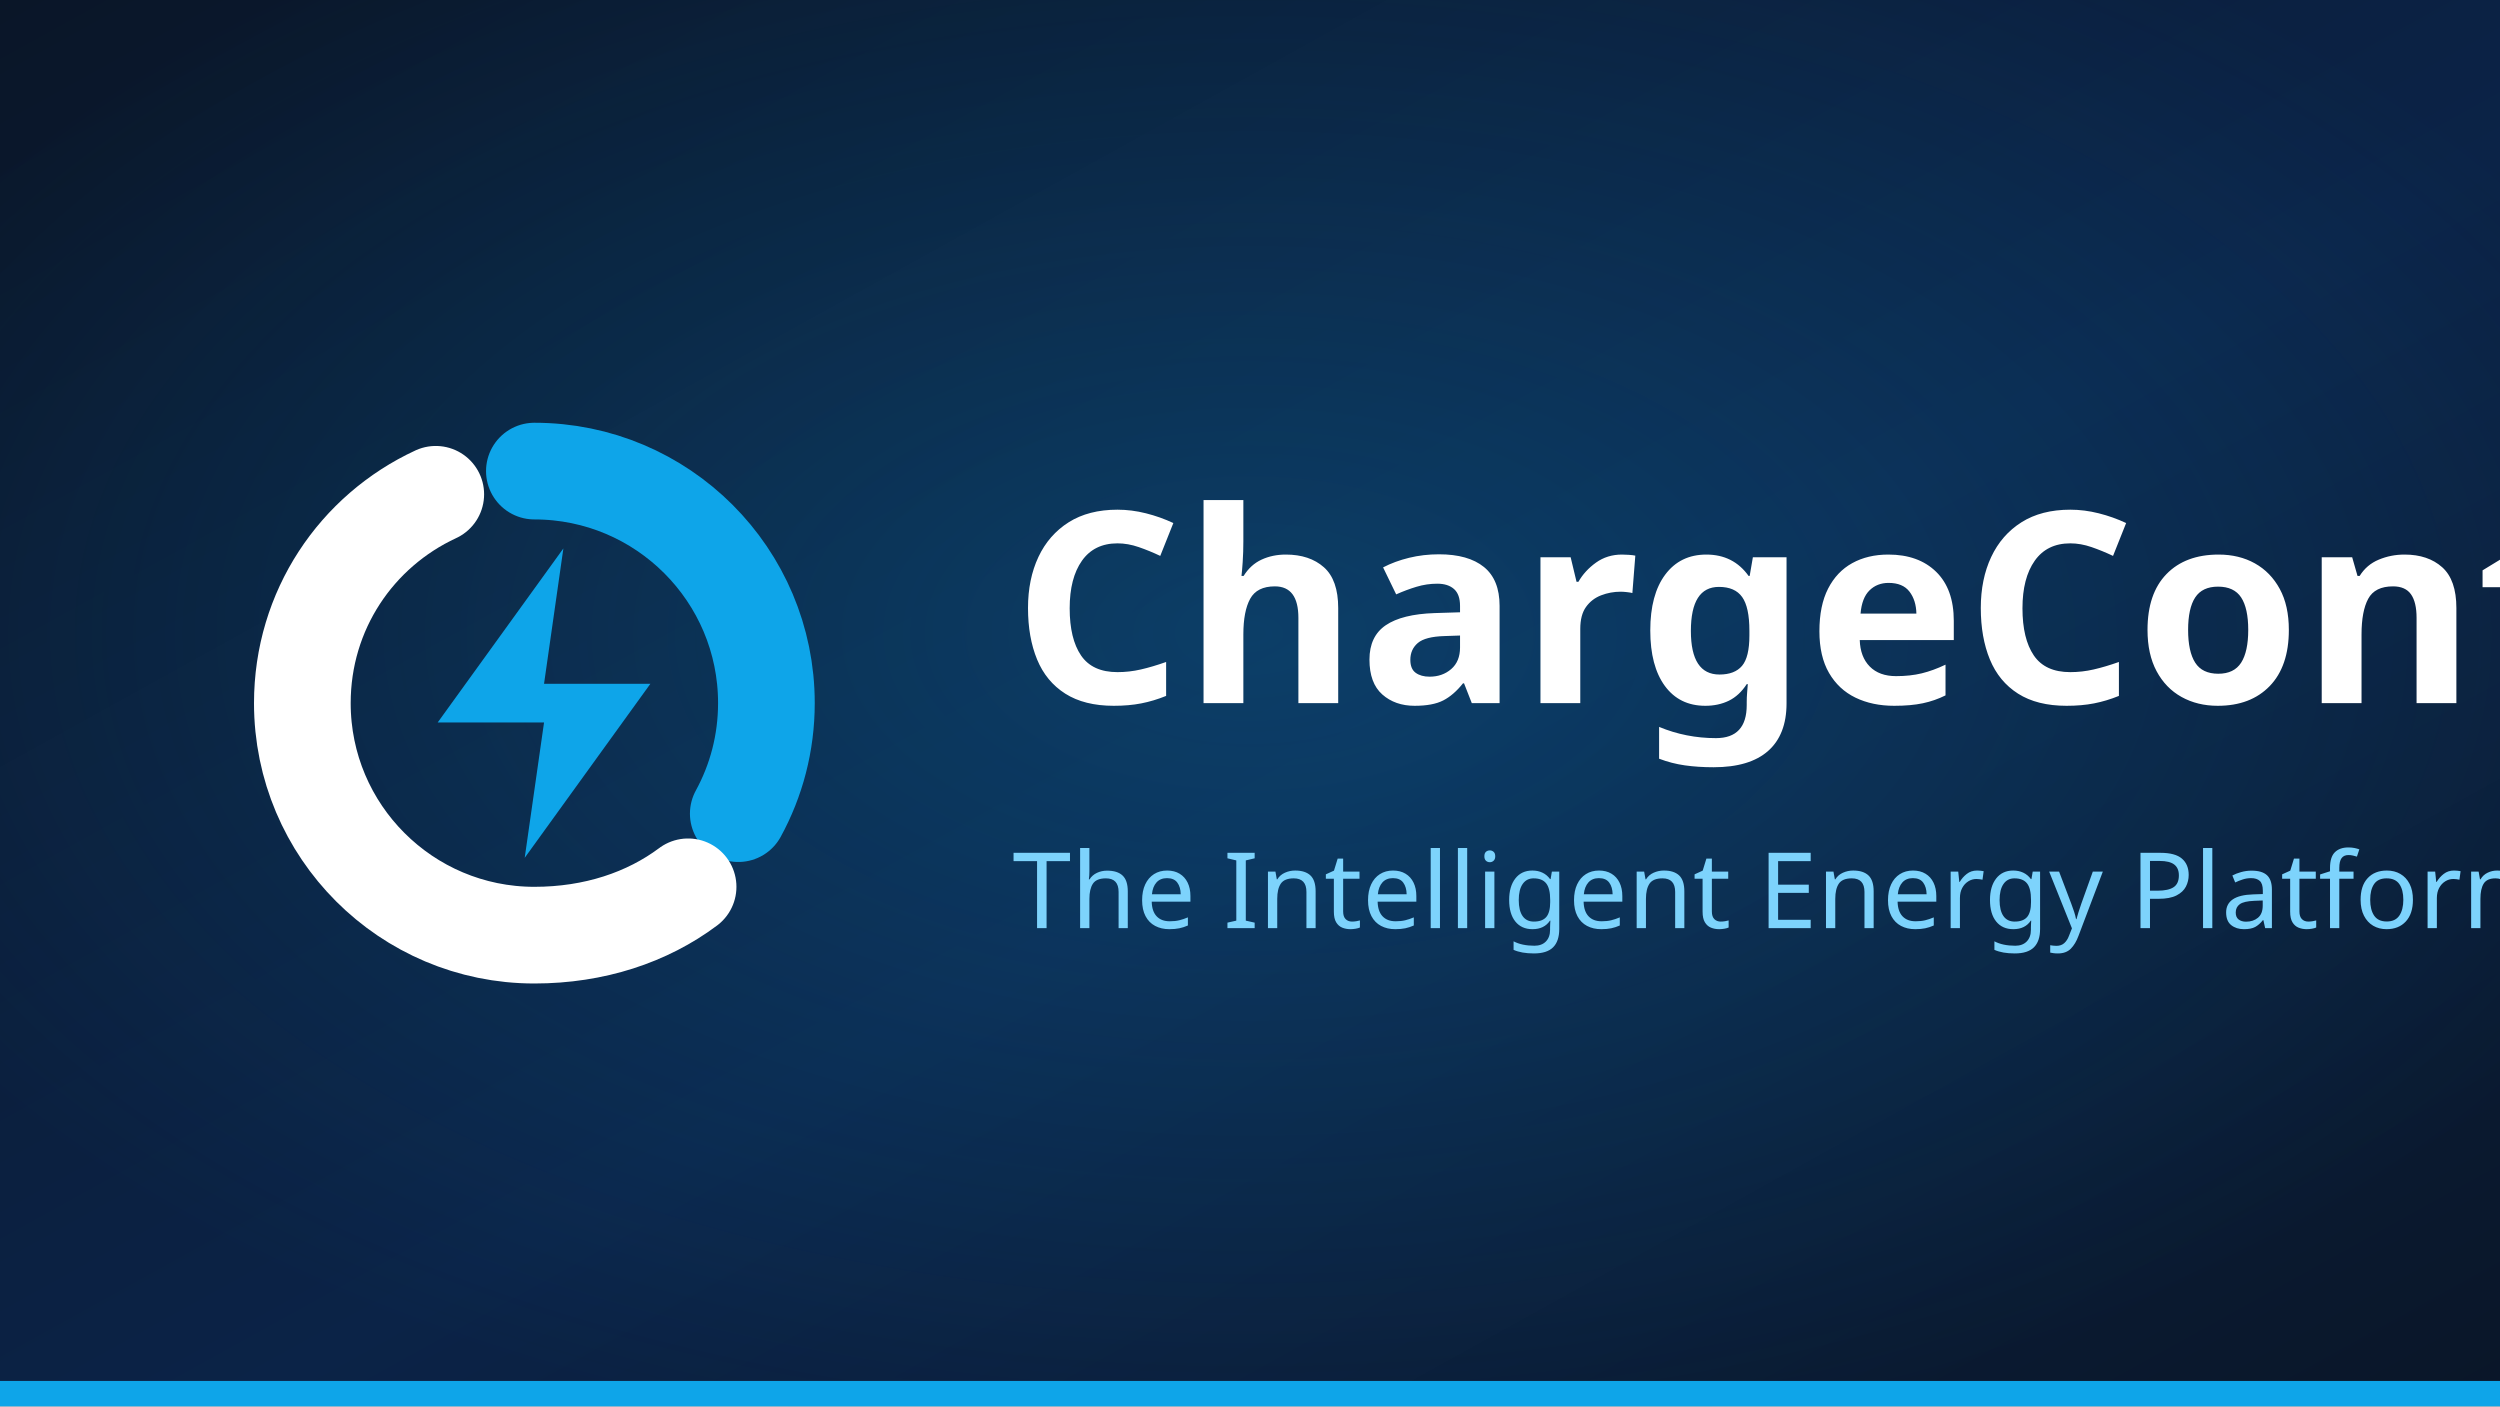
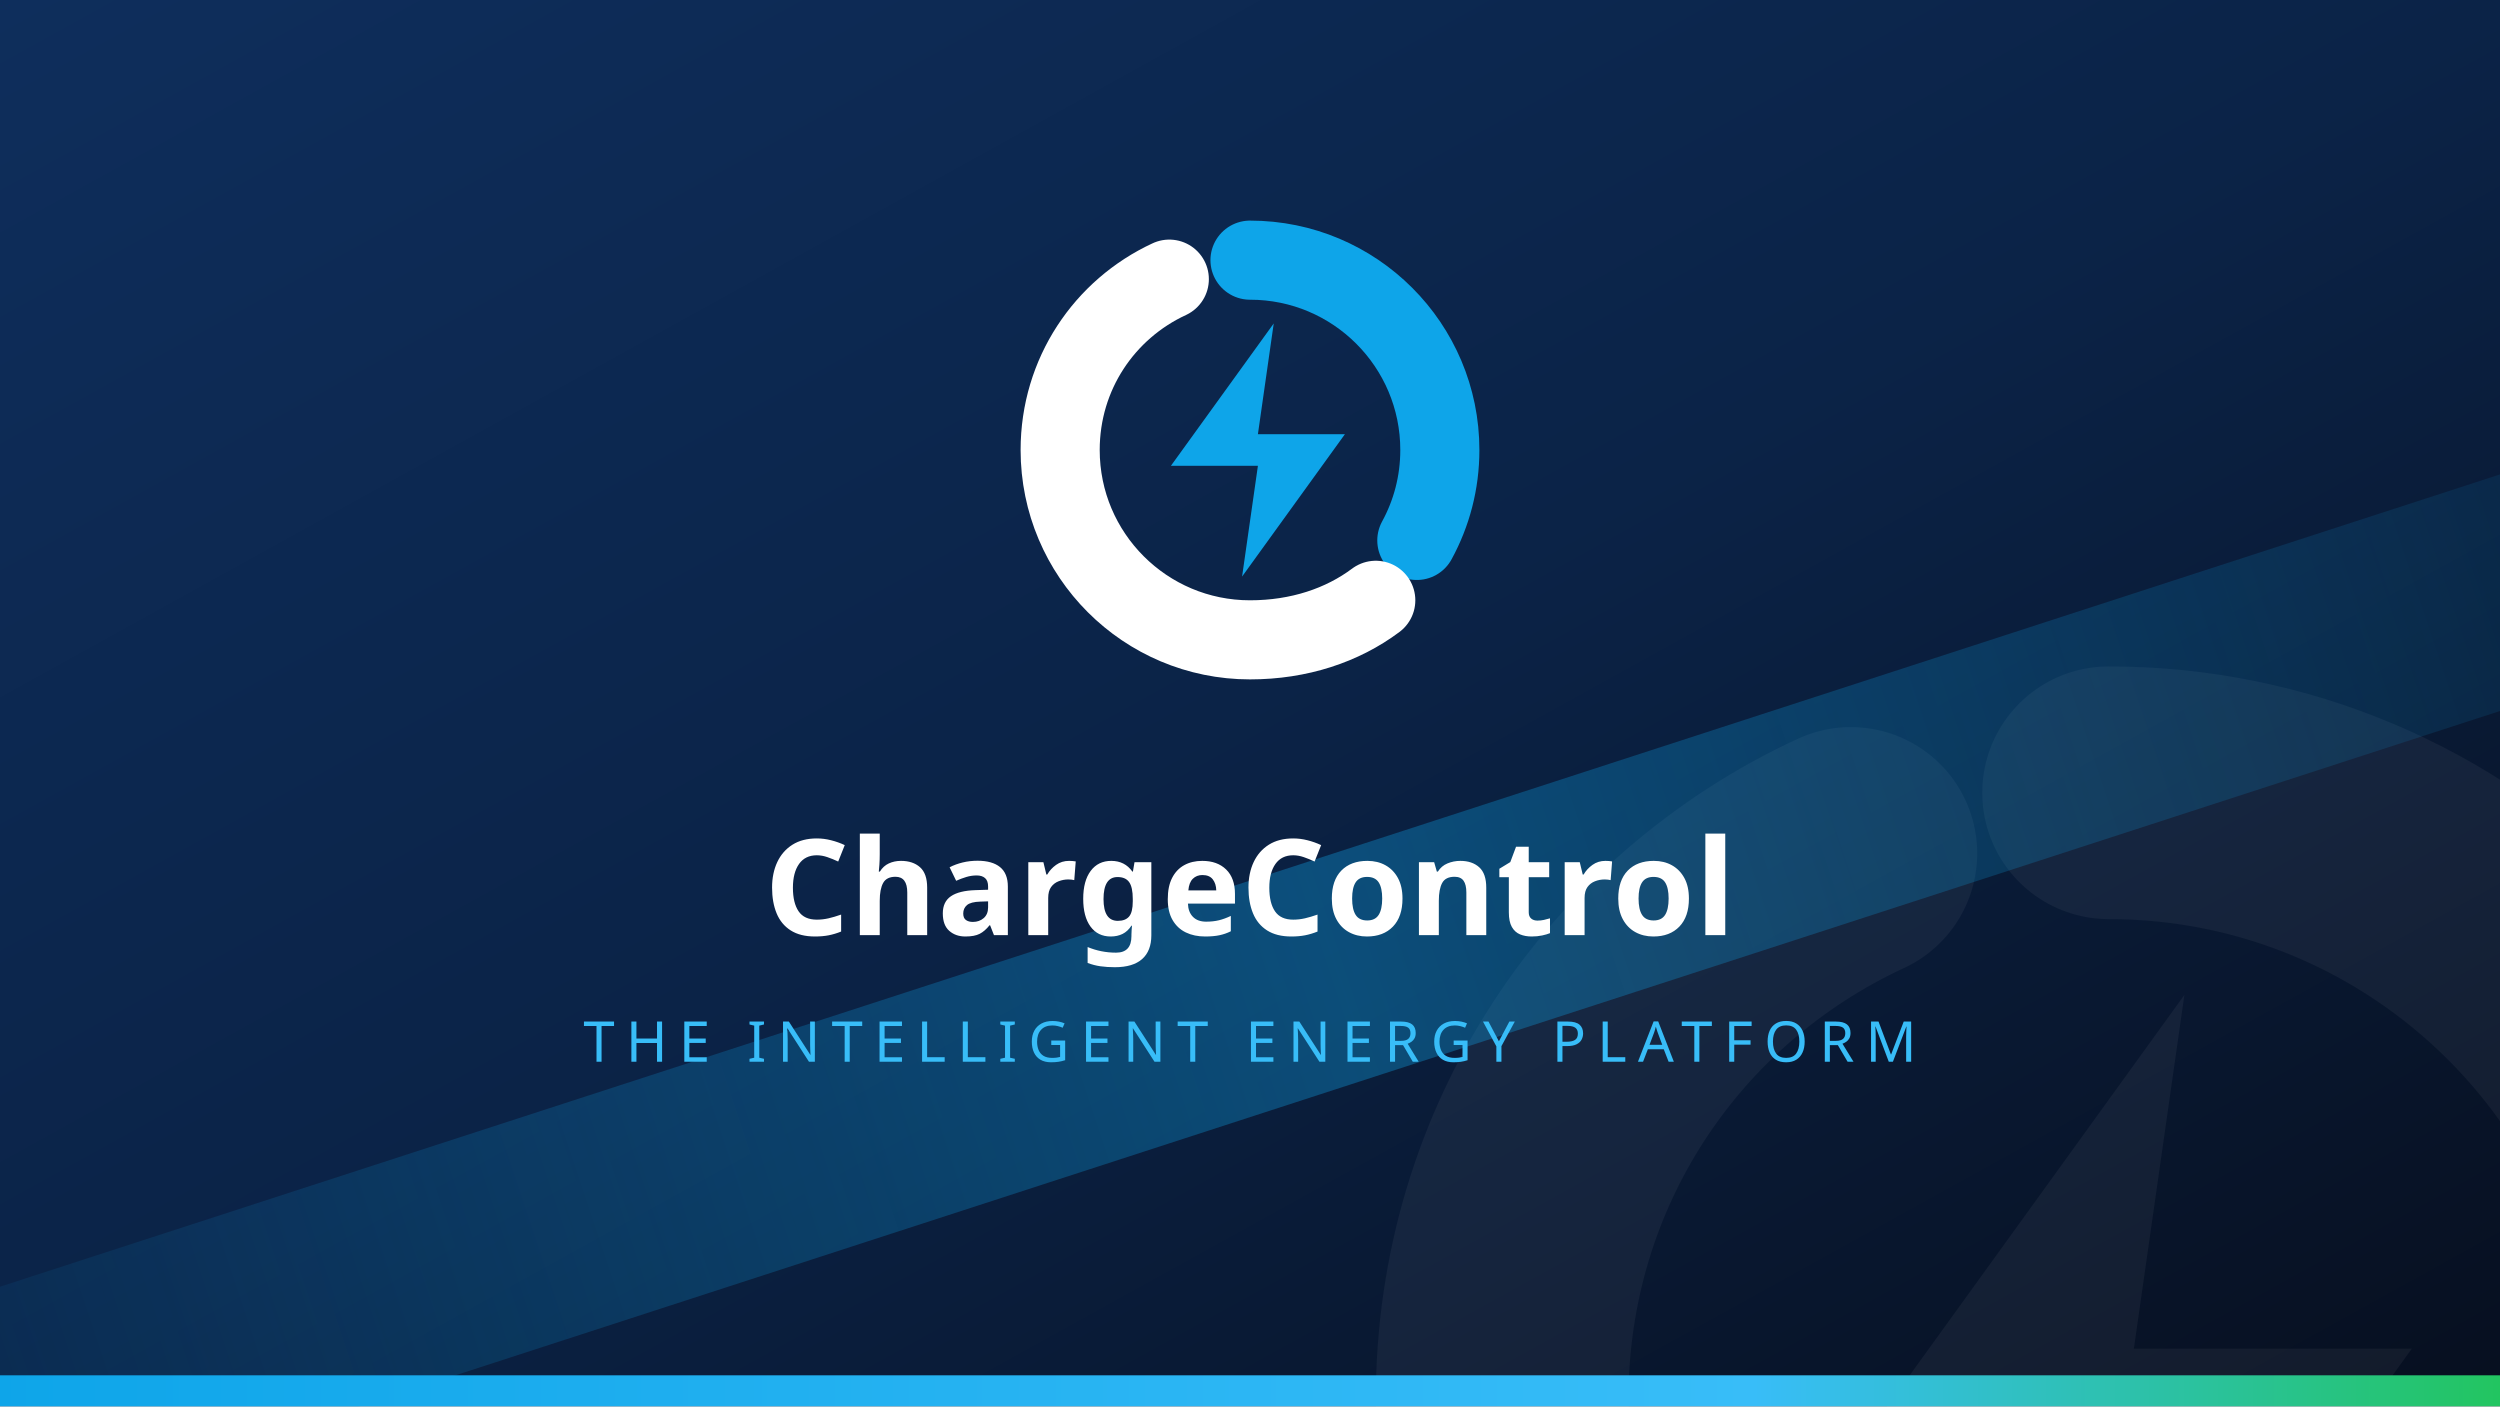
<svg xmlns="http://www.w3.org/2000/svg" viewBox="0 0 2560 1440" width="2560" height="1440">
  <defs>
-     <linearGradient id="bg" x1="0%" y1="0%" x2="100%" y2="100%">
-       <stop offset="0%" stop-color="#0A1628" />
-       <stop offset="55%" stop-color="#0B2347" />
-       <stop offset="100%" stop-color="#0A1628" />
+     <linearGradient id="bgNavy" x1="0%" y1="0%" x2="100%" y2="100%">
+       <stop offset="0%" stop-color="#0E2E5C" />
+       <stop offset="50%" stop-color="#0B2347" />
+       <stop offset="100%" stop-color="#070F1F" />
    </linearGradient>
-     <radialGradient id="glow" cx="50%" cy="45%" r="60%">
-       <stop offset="0%" stop-color="#0EA5E9" stop-opacity="0.22" />
+     <linearGradient id="bgCyan" x1="0%" y1="0%" x2="100%" y2="100%">
+       <stop offset="0%" stop-color="#38BDF8" />
+       <stop offset="45%" stop-color="#0EA5E9" />
+       <stop offset="100%" stop-color="#0B2347" />
+     </linearGradient>
+     <linearGradient id="beam" x1="0%" y1="0%" x2="100%" y2="0%">
+       <stop offset="0%" stop-color="#0EA5E9" stop-opacity="0" />
+       <stop offset="50%" stop-color="#0EA5E9" stop-opacity="0.35" />
      <stop offset="100%" stop-color="#0EA5E9" stop-opacity="0" />
-     </radialGradient>
+     </linearGradient>
+     <linearGradient id="bar" x1="0%" y1="0%" x2="100%" y2="0%">
+       <stop offset="0%" stop-color="#0EA5E9" />
+       <stop offset="70%" stop-color="#38BDF8" />
+       <stop offset="100%" stop-color="#22C55E" />
+     </linearGradient>
  </defs>
-   <rect width="2560" height="1440" fill="url(#bg)" />
-   <rect width="2560" height="1440" fill="url(#glow)" />
-   <g transform="translate(230.4,403.2) scale(19.8)">
+   <rect width="2560" height="1440" fill="url(#bgNavy)" />
+   <g transform="translate(1331.2,604.8) scale(51.75)" opacity="0.05">
+     <path d="M16 4C22.627 4 28 9.373 28 16C28 18.068 27.476 20.012 26.545 21.716" stroke="#FFFFFF" stroke-width="5" stroke-linecap="round" fill="none" />
+     <path d="M23.95 25.5C21.84 27.08 19.1 28 16 28C9.373 28 4 22.627 4 16C4 11.2 6.8 7.1 10.9 5.2" stroke="#FFFFFF" stroke-width="5" stroke-linecap="round" fill="none" />
+     <path d="M17.5 8L11 17h5.5l-1 7L22 15h-5.5l1-7z" fill="#FFFFFF" />
+   </g>
+   <g transform="rotate(-18 1280 720)">
+     <rect x="-512" y="892.8" width="3584" height="230.4" fill="url(#beam)" />
+   </g>
+   <g transform="translate(1020.8,201.6) scale(16.2)">
    <path d="M16 4C22.627 4 28 9.373 28 16C28 18.068 27.476 20.012 26.545 21.716" stroke="#0EA5E9" stroke-width="5" stroke-linecap="round" fill="none" />
    <path d="M23.95 25.5C21.84 27.08 19.1 28 16 28C9.373 28 4 22.627 4 16C4 11.2 6.8 7.1 10.9 5.2" stroke="#FFFFFF" stroke-width="5" stroke-linecap="round" fill="none" />
    <path d="M17.5 8L11 17h5.5l-1 7L22 15h-5.5l1-7z" fill="#0EA5E9" />
  </g>
-   <text x="1036.8" y="720" font-family="Outfit, sans-serif" font-weight="600" font-size="273.6" fill="#FFFFFF">ChargeControl</text>
-   <text x="1036.8" y="950.4" font-family="Outfit, sans-serif" font-weight="500" font-size="108" fill="#7DD3FC">The Intelligent Energy Platform</text>
-   <rect y="1414.08" width="2560" height="25.92" fill="#0EA5E9" />
+   <text x="1280" y="957.6" text-anchor="middle" font-family="Outfit, sans-serif" font-weight="700" font-size="136.8" fill="#FFFFFF">ChargeControl</text>
+   <text x="1280" y="1087.2" text-anchor="middle" font-family="Outfit, sans-serif" font-weight="500" font-size="57.6" letter-spacing="11.52" fill="#38BDF8">THE INTELLIGENT ENERGY PLATFORM</text>
+   <rect y="1408.32" width="2560" height="31.68" fill="url(#bar)" />
</svg>
